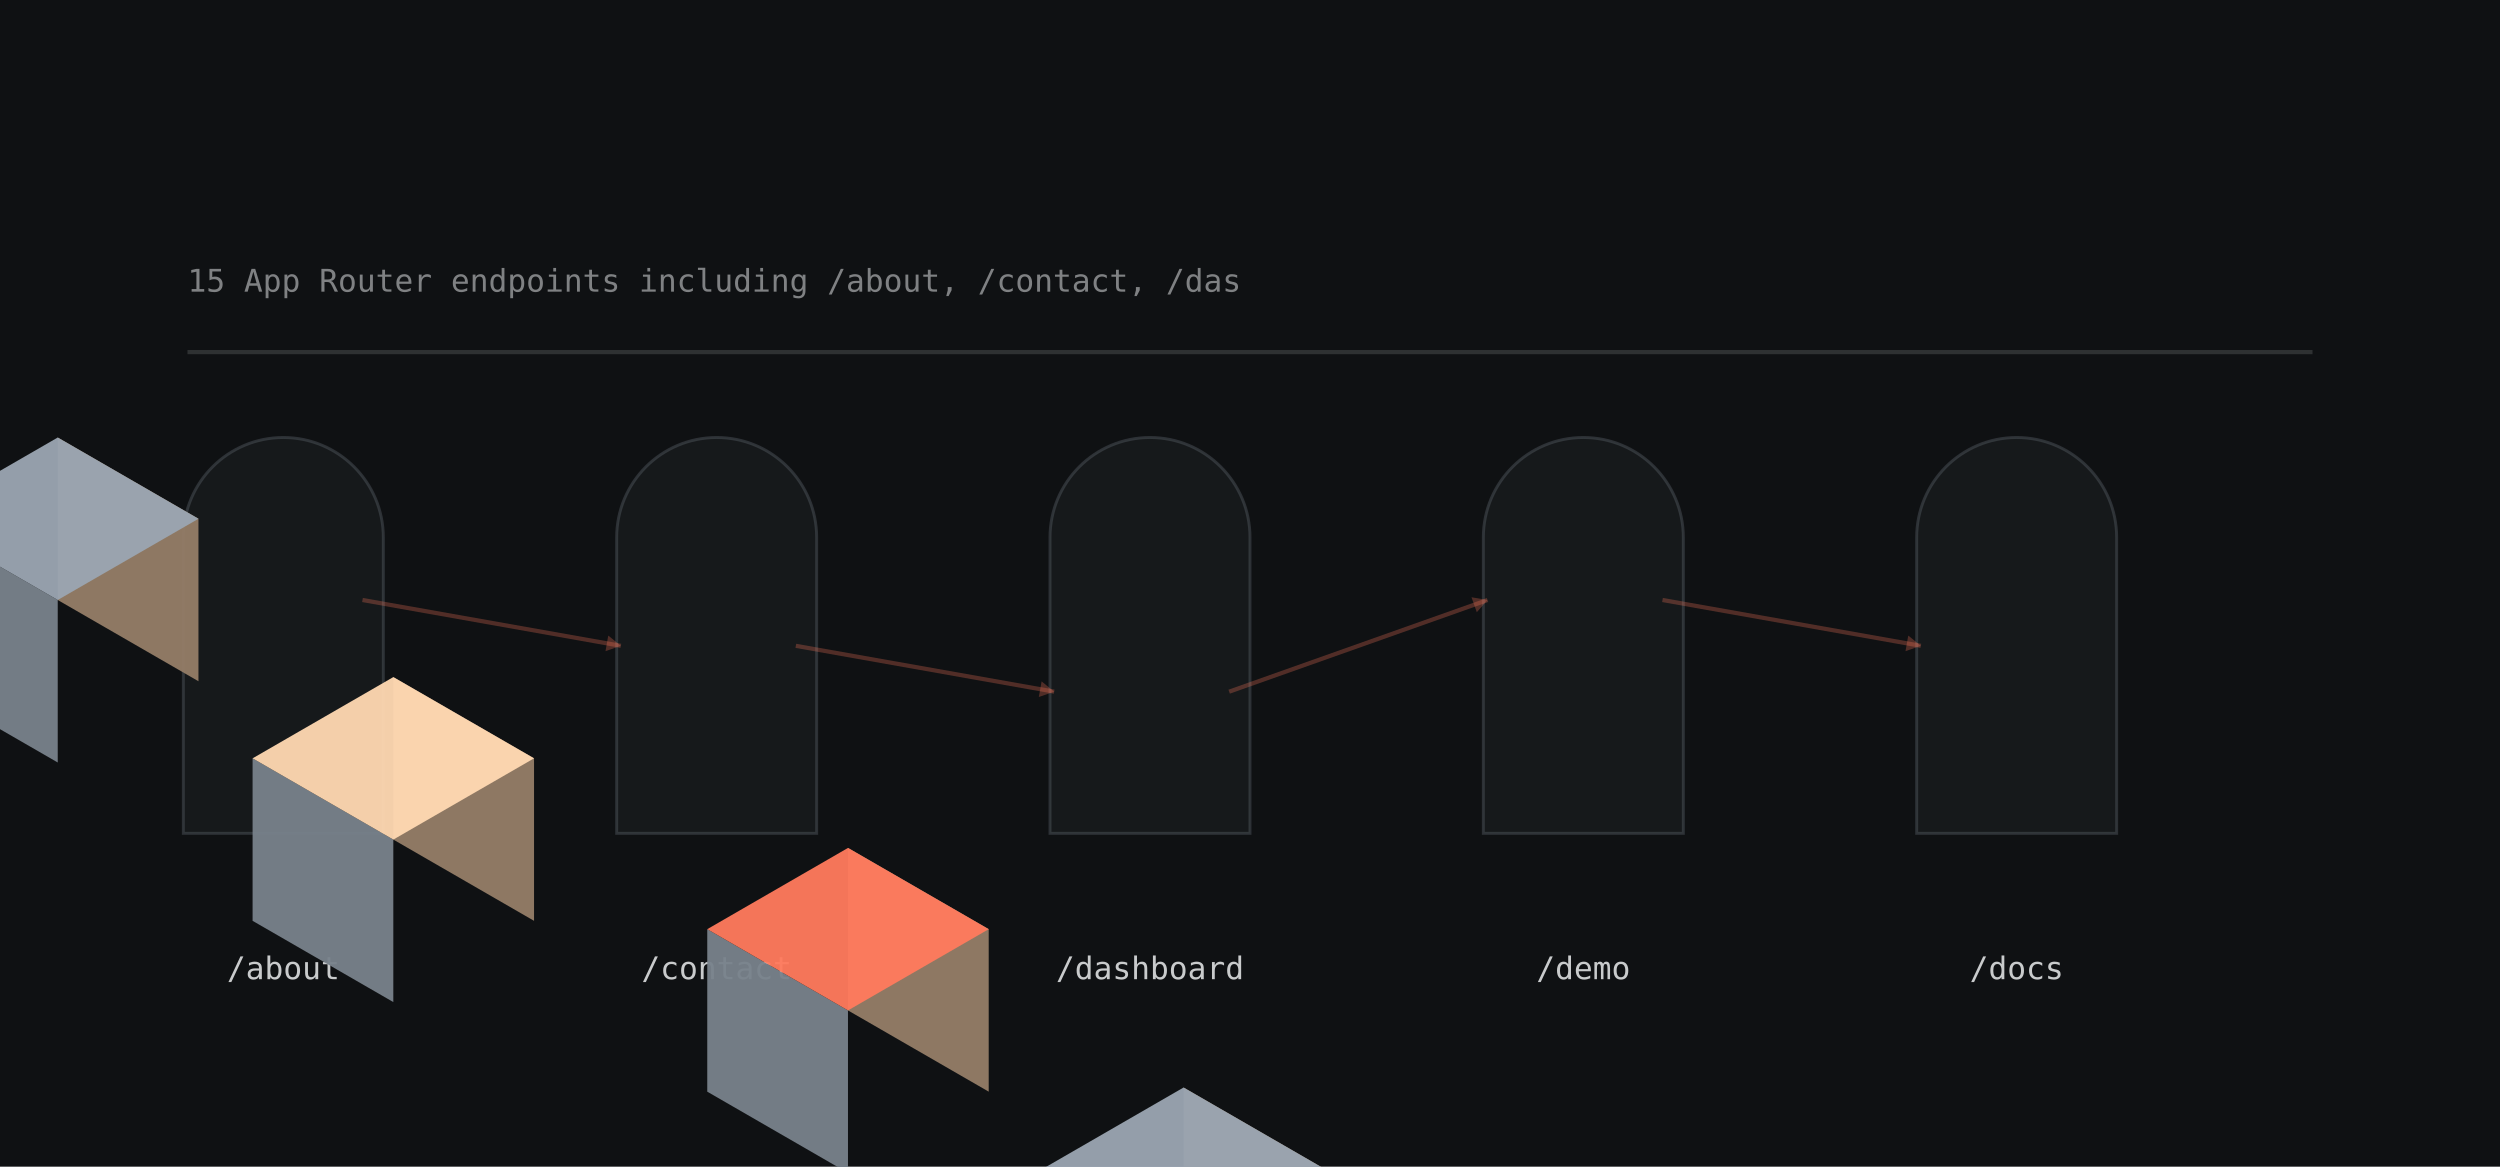
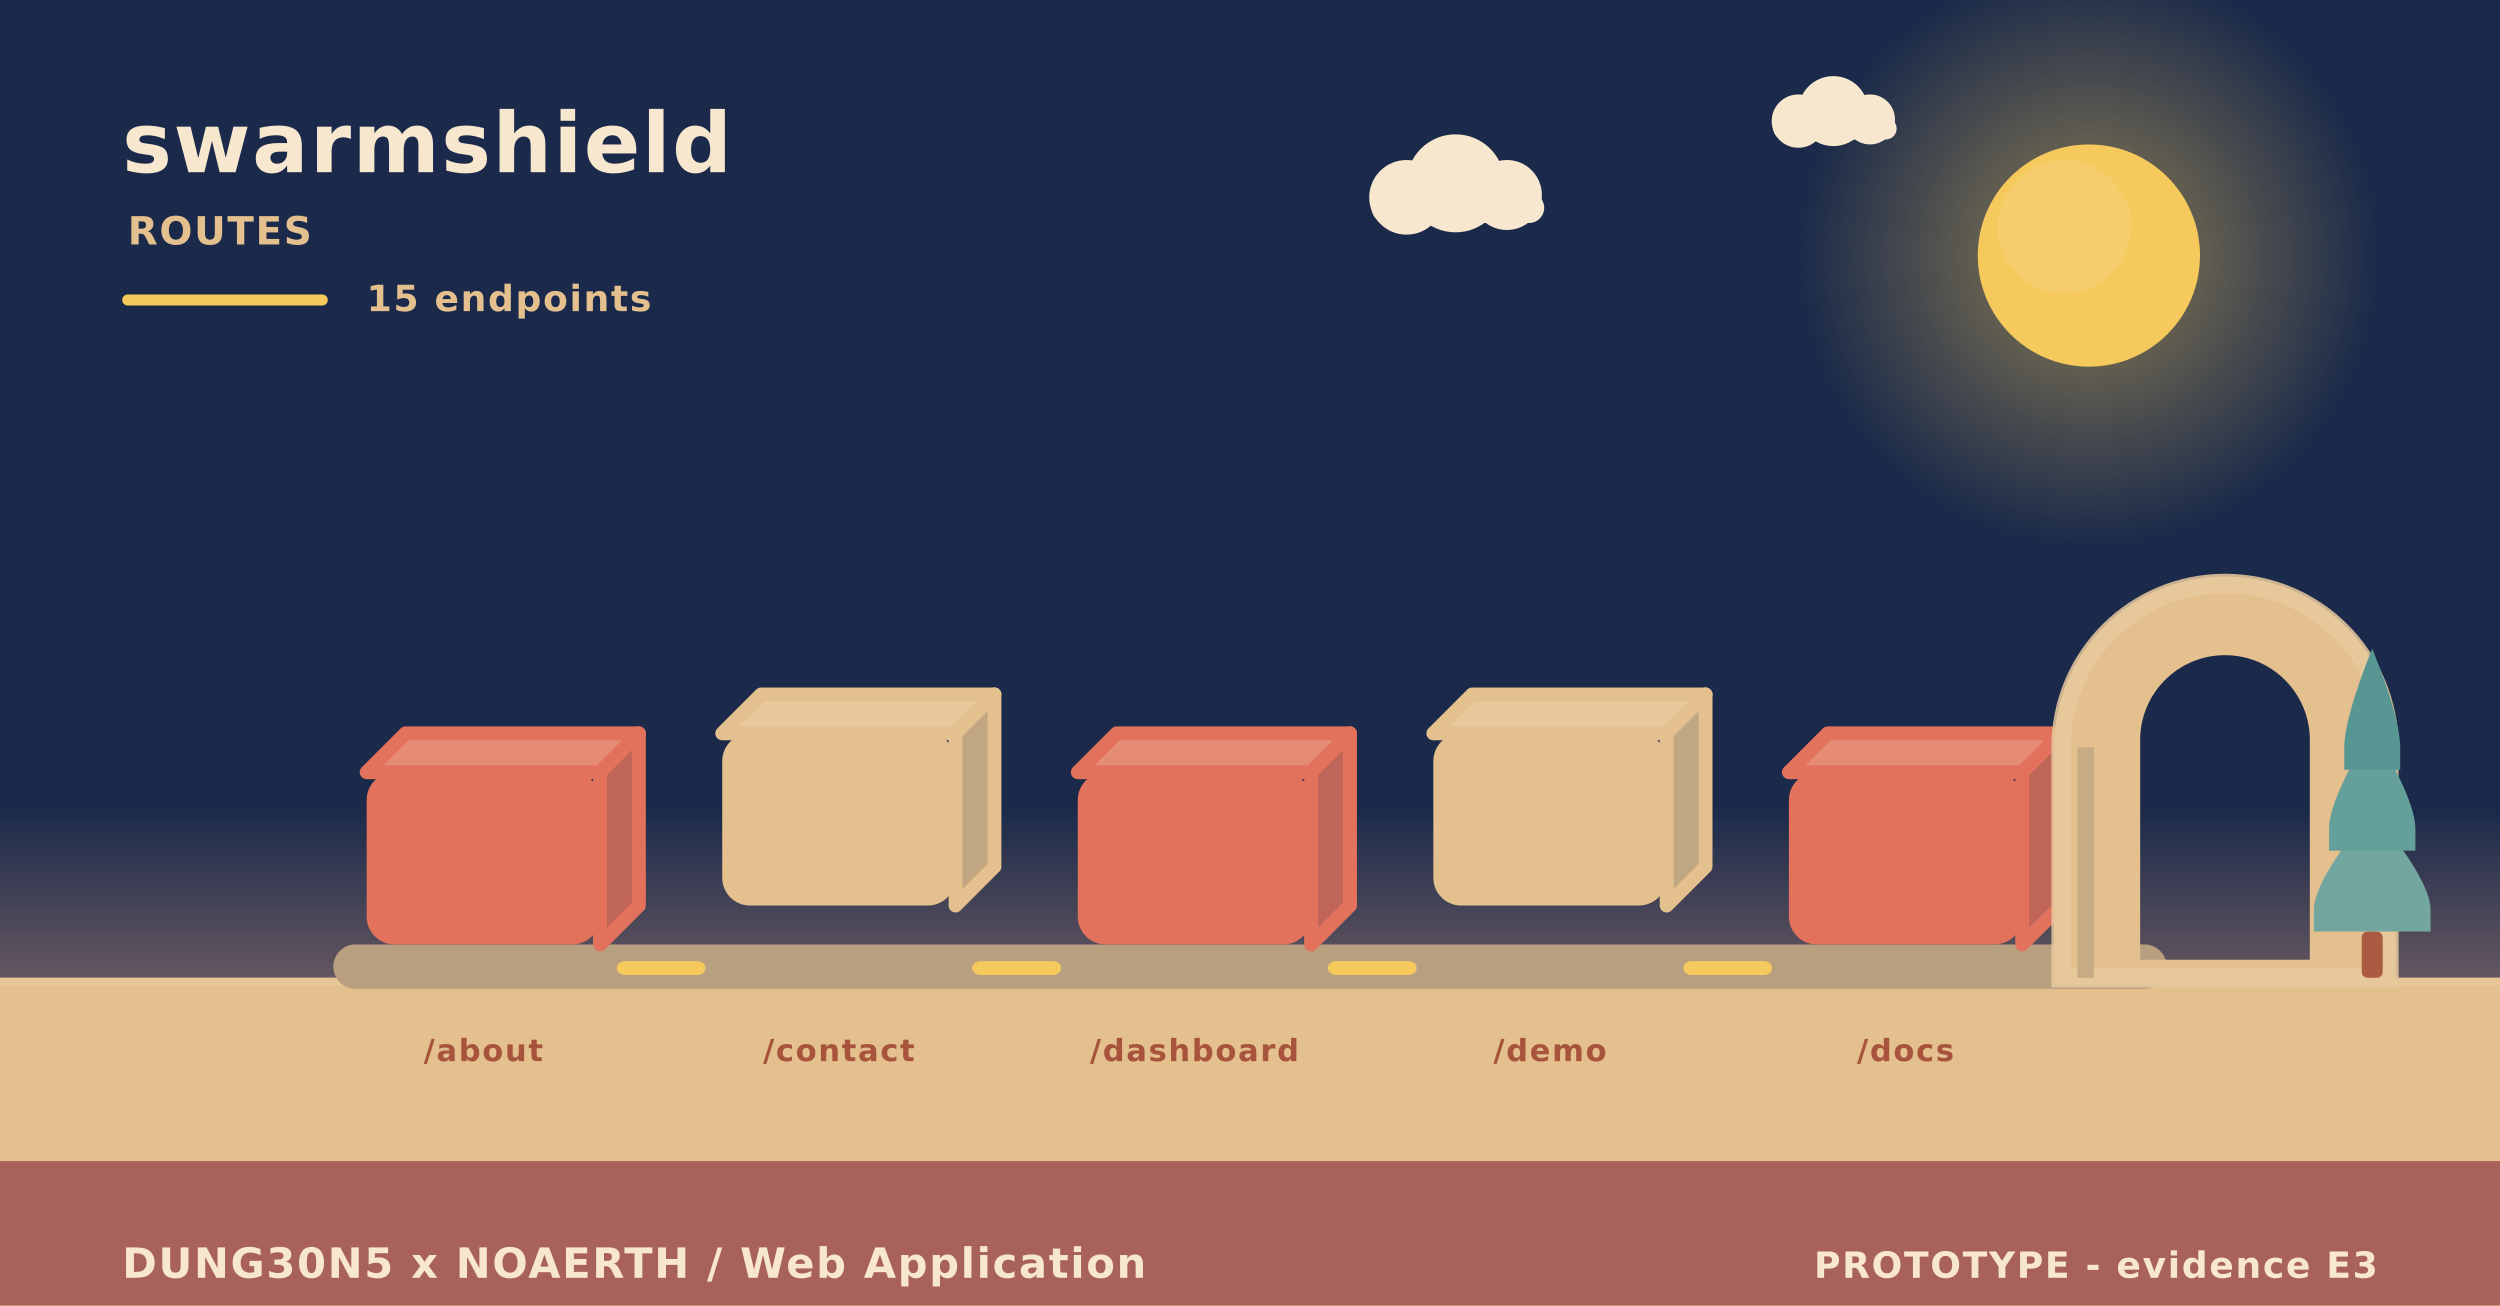
- <svg xmlns="http://www.w3.org/2000/svg" viewBox="0 0 1200 560" width="1200" height="560" role="img" aria-label="swarmshield data flow">
-   <rect width="1200" height="560" fill="#0f1113" />
-   <defs>
-     <linearGradient id="gf" x1="0" y1="0" x2="1" y2="1">
-       <stop offset="0%" stop-color="#ff7a5c" />
-       <stop offset="100%" stop-color="#9aa5b1" />
-     </linearGradient>
-   </defs>
-   <path d="M88.00,400.00 L88.00,258.00 A48.00,48.00 0 0 1 184.00,258.00 L184.00,400.00 Z" fill="rgba(154,165,177,0.100)" opacity="0.55" stroke="rgba(154,165,177,0.400)" stroke-width="1.4" />
-   <polygon points="-133.37,173.00 -65.82,212.00 -65.82,134.00 -133.37,95.00" fill="#947d67" opacity="0.95" />
-   <polygon points="-200.92,212.00 -133.37,251.00 -133.37,173.00 -200.92,134.00" fill="#78818a" opacity="0.95" />
-   <polygon points="-133.37,95.00 -65.82,134.00 -133.37,173.00 -200.92,134.00" fill="#ff7a5c" opacity="0.95" />
-   <text x="136" y="470" font-family="ui-monospace,Menlo,monospace" font-size="15" fill="rgba(241,243,245,0.820)" text-anchor="middle">/about</text>
-   <path d="M296.00,400.00 L296.00,258.00 A48.00,48.00 0 0 1 392.00,258.00 L392.00,400.00 Z" fill="rgba(154,165,177,0.100)" opacity="0.55" stroke="rgba(154,165,177,0.400)" stroke-width="1.4" />
-   <polygon points="27.71,288.00 95.26,327.00 95.26,249.00 27.71,210.00" fill="#947d67" opacity="0.95" />
-   <polygon points="-39.84,327.00 27.71,366.00 27.71,288.00 -39.84,249.00" fill="#78818a" opacity="0.95" />
-   <polygon points="27.71,210.00 95.26,249.00 27.71,288.00 -39.84,249.00" fill="#9aa5b1" opacity="0.95" />
-   <text x="344" y="470" font-family="ui-monospace,Menlo,monospace" font-size="15" fill="rgba(241,243,245,0.820)" text-anchor="middle">/contact</text>
-   <line x1="174.00" y1="288.00" x2="298.00" y2="310.00" stroke="rgba(255,122,92,0.500)" stroke-width="2.00" opacity="0.55" />
-   <polygon points="298.00,310.00 291.97,305.07 290.64,312.55" fill="rgba(255,122,92,0.500)" opacity="0.55" />
-   <path d="M504.00,400.00 L504.00,258.00 A48.00,48.00 0 0 1 600.00,258.00 L600.00,400.00 Z" fill="rgba(154,165,177,0.100)" opacity="0.55" stroke="rgba(154,165,177,0.400)" stroke-width="1.4" />
-   <polygon points="188.79,403.00 256.34,442.00 256.34,364.00 188.79,325.00" fill="#947d67" opacity="0.95" />
-   <polygon points="121.24,442.00 188.79,481.00 188.79,403.00 121.24,364.00" fill="#78818a" opacity="0.95" />
-   <polygon points="188.79,325.00 256.34,364.00 188.79,403.00 121.24,364.00" fill="#ffd8b1" opacity="0.95" />
-   <text x="552" y="470" font-family="ui-monospace,Menlo,monospace" font-size="15" fill="rgba(241,243,245,0.820)" text-anchor="middle">/dashboard</text>
-   <line x1="382.00" y1="310.00" x2="506.00" y2="332.00" stroke="rgba(255,122,92,0.500)" stroke-width="2.00" opacity="0.55" />
-   <polygon points="506.00,332.00 499.97,327.07 498.64,334.55" fill="rgba(255,122,92,0.500)" opacity="0.55" />
-   <path d="M712.00,400.00 L712.00,258.00 A48.00,48.00 0 0 1 808.00,258.00 L808.00,400.00 Z" fill="rgba(154,165,177,0.100)" opacity="0.55" stroke="rgba(154,165,177,0.400)" stroke-width="1.4" />
-   <polygon points="407.03,485.00 474.58,524.00 474.58,446.00 407.03,407.00" fill="#947d67" opacity="0.95" />
-   <polygon points="339.48,524.00 407.03,563.00 407.03,485.00 339.48,446.00" fill="#78818a" opacity="0.95" />
-   <polygon points="407.03,407.00 474.58,446.00 407.03,485.00 339.48,446.00" fill="#ff7a5c" opacity="0.95" />
-   <text x="760" y="470" font-family="ui-monospace,Menlo,monospace" font-size="15" fill="rgba(241,243,245,0.820)" text-anchor="middle">/demo</text>
-   <line x1="590.00" y1="332.00" x2="714.00" y2="288.00" stroke="rgba(255,122,92,0.500)" stroke-width="2.00" opacity="0.55" />
-   <polygon points="714.00,288.00 706.32,286.69 708.86,293.86" fill="rgba(255,122,92,0.500)" opacity="0.55" />
-   <path d="M920.00,400.00 L920.00,258.00 A48.00,48.00 0 0 1 1016.00,258.00 L1016.00,400.00 Z" fill="rgba(154,165,177,0.100)" opacity="0.55" stroke="rgba(154,165,177,0.400)" stroke-width="1.4" />
-   <polygon points="568.11,600.00 635.66,639.00 635.66,561.00 568.11,522.00" fill="#947d67" opacity="0.95" />
-   <polygon points="500.56,639.00 568.11,678.00 568.11,600.00 500.56,561.00" fill="#78818a" opacity="0.95" />
-   <polygon points="568.11,522.00 635.66,561.00 568.11,600.00 500.56,561.00" fill="#9aa5b1" opacity="0.95" />
-   <text x="968" y="470" font-family="ui-monospace,Menlo,monospace" font-size="15" fill="rgba(241,243,245,0.820)" text-anchor="middle">/docs</text>
-   <line x1="798.00" y1="288.00" x2="922.00" y2="310.00" stroke="rgba(255,122,92,0.500)" stroke-width="2.00" opacity="0.55" />
-   <polygon points="922.00,310.00 915.97,305.07 914.64,312.55" fill="rgba(255,122,92,0.500)" opacity="0.55" />
-   <rect x="90.00" y="168.00" width="1020.00" height="2.00" rx="0.00" fill="rgba(241,243,245,0.140)" opacity="1.00" />
-   <text x="90" y="140" font-family="ui-monospace,Menlo,monospace" font-size="15" fill="rgba(241,243,245,0.500)">15 App Router endpoints including /about, /contact, /das</text>
+ <svg xmlns="http://www.w3.org/2000/svg" width="900" height="470" viewBox="0 0 900 470" role="img" aria-label="swarmshield - how data moves">
+   <linearGradient id="skyd" x1="0" y1="0" x2="0" y2="1">
+     <stop offset="0" stop-color="#1b2a4a" />
+     <stop offset="0.62" stop-color="#1b2a4a" />
+     <stop offset="1" stop-color="#f3ad8a" />
+   </linearGradient>
+   <rect width="900" height="470" fill="url(#skyd)" />
+   <radialGradient id="sund">
+     <stop offset="0.35" stop-color="#f5c95c" stop-opacity="0.34" />
+     <stop offset="1" stop-color="#f5c95c" stop-opacity="0" />
+   </radialGradient>
+   <circle cx="752" cy="92" r="104" fill="url(#sund)" />
+   <circle cx="752" cy="92" r="40" fill="#f5c95c" />
+   <circle cx="743.2" cy="81.6" r="24" fill="#f5d27e" opacity="0.5" />
+   <g>
+     <circle cx="524" cy="66" r="17.64" fill="#f6e7ce" />
+     <circle cx="506.36" cy="71.04" r="13.44" fill="#f6e7ce" />
+     <circle cx="542.48" cy="70.2" r="12.6" fill="#f6e7ce" />
+     <rect x="493.76" y="69.36" width="62.16" height="10.92" rx="5.46" fill="#f6e7ce" />
+   </g>
+   <g>
+     <circle cx="660" cy="40" r="12.6" fill="#f6e7ce" />
+     <circle cx="647.4" cy="43.6" r="9.6" fill="#f6e7ce" />
+     <circle cx="673.2" cy="43" r="9" fill="#f6e7ce" />
+     <rect x="638.4" y="42.4" width="44.4" height="7.8" rx="3.9" fill="#f6e7ce" />
+   </g>
+   <rect x="0" y="352" width="900" height="118" fill="#e3c08d" />
+   <rect x="0" y="352" width="900" height="3" fill="#e6c596" />
+   <text x="44" y="62" font-family="Verdana,DejaVu Sans,sans-serif" font-size="30" font-weight="700" letter-spacing="0.6" fill="#f6e7ce" text-anchor="start">swarmshield</text>
+   <text x="46" y="88" font-family="Verdana,DejaVu Sans,sans-serif" font-size="14" font-weight="700" letter-spacing="0.6" fill="#e3c08d" text-anchor="start">ROUTES</text>
+   <rect x="44" y="106" width="74" height="4" rx="2" fill="#f5c95c" />
+   <text x="132" y="112" font-family="Verdana,DejaVu Sans,sans-serif" font-size="13" font-weight="700" letter-spacing="0.6" fill="#e3c08d" text-anchor="start">15 endpoints</text>
+   <rect x="120" y="340" width="660" height="16" rx="8" fill="#b79f80" />
+   <path d="M132,278 L216,278 L230,264 L146,264 Z" fill="#e68c74" stroke="#e2725b" stroke-width="5" stroke-linejoin="round" />
+   <path d="M216,278 L230,264 L230,326 L216,340 Z" fill="#c06658" stroke="#e2725b" stroke-width="5" stroke-linejoin="round" />
+   <rect x="132" y="278" width="84" height="62" rx="10" fill="#e2725b" />
+   <text x="174" y="382" font-family="Verdana,DejaVu Sans,sans-serif" font-size="11" font-weight="700" letter-spacing="0.6" fill="#a8543c" text-anchor="middle">/about</text>
+   <path d="M260,264 L344,264 L358,250 L274,250 Z" fill="#e7c99b" stroke="#e3c08d" stroke-width="5" stroke-linejoin="round" />
+   <path d="M344,264 L358,250 L358,312 L344,326 Z" fill="#c1a682" stroke="#e3c08d" stroke-width="5" stroke-linejoin="round" />
+   <rect x="260" y="264" width="84" height="62" rx="10" fill="#e3c08d" />
+   <text x="302" y="382" font-family="Verdana,DejaVu Sans,sans-serif" font-size="11" font-weight="700" letter-spacing="0.6" fill="#a8543c" text-anchor="middle">/contact</text>
+   <rect x="222" y="346" width="32" height="5" rx="3" fill="#f5c95c" />
+   <path d="M388,278 L472,278 L486,264 L402,264 Z" fill="#e68c74" stroke="#e2725b" stroke-width="5" stroke-linejoin="round" />
+   <path d="M472,278 L486,264 L486,326 L472,340 Z" fill="#c06658" stroke="#e2725b" stroke-width="5" stroke-linejoin="round" />
+   <rect x="388" y="278" width="84" height="62" rx="10" fill="#e2725b" />
+   <text x="430" y="382" font-family="Verdana,DejaVu Sans,sans-serif" font-size="11" font-weight="700" letter-spacing="0.6" fill="#a8543c" text-anchor="middle">/dashboard</text>
+   <rect x="350" y="346" width="32" height="5" rx="3" fill="#f5c95c" />
+   <path d="M516,264 L600,264 L614,250 L530,250 Z" fill="#e7c99b" stroke="#e3c08d" stroke-width="5" stroke-linejoin="round" />
+   <path d="M600,264 L614,250 L614,312 L600,326 Z" fill="#c1a682" stroke="#e3c08d" stroke-width="5" stroke-linejoin="round" />
+   <rect x="516" y="264" width="84" height="62" rx="10" fill="#e3c08d" />
+   <text x="558" y="382" font-family="Verdana,DejaVu Sans,sans-serif" font-size="11" font-weight="700" letter-spacing="0.6" fill="#a8543c" text-anchor="middle">/demo</text>
+   <rect x="478" y="346" width="32" height="5" rx="3" fill="#f5c95c" />
+   <path d="M644,278 L728,278 L742,264 L658,264 Z" fill="#e68c74" stroke="#e2725b" stroke-width="5" stroke-linejoin="round" />
+   <path d="M728,278 L742,264 L742,326 L728,340 Z" fill="#c06658" stroke="#e2725b" stroke-width="5" stroke-linejoin="round" />
+   <rect x="644" y="278" width="84" height="62" rx="10" fill="#e2725b" />
+   <text x="686" y="382" font-family="Verdana,DejaVu Sans,sans-serif" font-size="11" font-weight="700" letter-spacing="0.6" fill="#a8543c" text-anchor="middle">/docs</text>
+   <rect x="606" y="346" width="32" height="5" rx="3" fill="#f5c95c" />
+   <path d="M742,352 L742,269.04 A59,59 0 0 1 860,269.04 L860,352 Z M767.96,348 L767.96,266.4 A33.04,33.04 0 0 1 834.04,266.4 L834.04,348 Z" fill="#e3c08d" fill-rule="evenodd" stroke="#e3c08d" stroke-width="5" stroke-linejoin="round" />
+   <path d="M742,352 L742,269.04 A59,59 0 0 1 860,269.04 L860,352 Z" fill="none" stroke="#e8c99d" stroke-width="7" stroke-linecap="round" opacity="0.85" />
+   <rect x="747.9" y="269.04" width="5.9" height="82.96" fill="#c7ab84" />
+   <rect x="850.22" y="335.36" width="7.56" height="16.64" rx="2.1" fill="#ac5b43" />
+   <path d="M854,291.68 Q833,317.01 833,327.5 Q833,335.36 833,335.36 L875,335.36 Q875,335.36 875,327.5 Q875,317.01 854,291.68 Z" fill="#74a6a0" />
+   <path d="M854,262.56 Q838.46,287.89 838.46,298.38 Q838.46,306.24 838.46,306.24 L869.54,306.24 Q869.54,306.24 869.54,298.38 Q869.54,287.89 854,262.56 Z" fill="#649f9a" />
+   <path d="M854,233.44 Q843.92,258.77 843.92,269.26 Q843.92,277.12 843.92,277.12 L864.08,277.12 Q864.08,277.12 864.08,269.26 Q864.08,258.77 854,233.44 Z" fill="#589694" />
+   <rect x="0" y="418" width="900" height="52" rx="0" fill="#a65c56" opacity="0.94" />
+   <text x="44" y="460" font-family="Verdana,DejaVu Sans,sans-serif" font-size="15" font-weight="700" letter-spacing="0.6" fill="#f6e7ce" text-anchor="start">DUNG30N5 x NOAERTH  /  Web Application</text>
+   <text x="856" y="460" font-family="Verdana,DejaVu Sans,sans-serif" font-size="13" font-weight="700" letter-spacing="0.6" fill="#f6e7ce" text-anchor="end">PROTOTYPE  -  evidence E3</text>
</svg>
